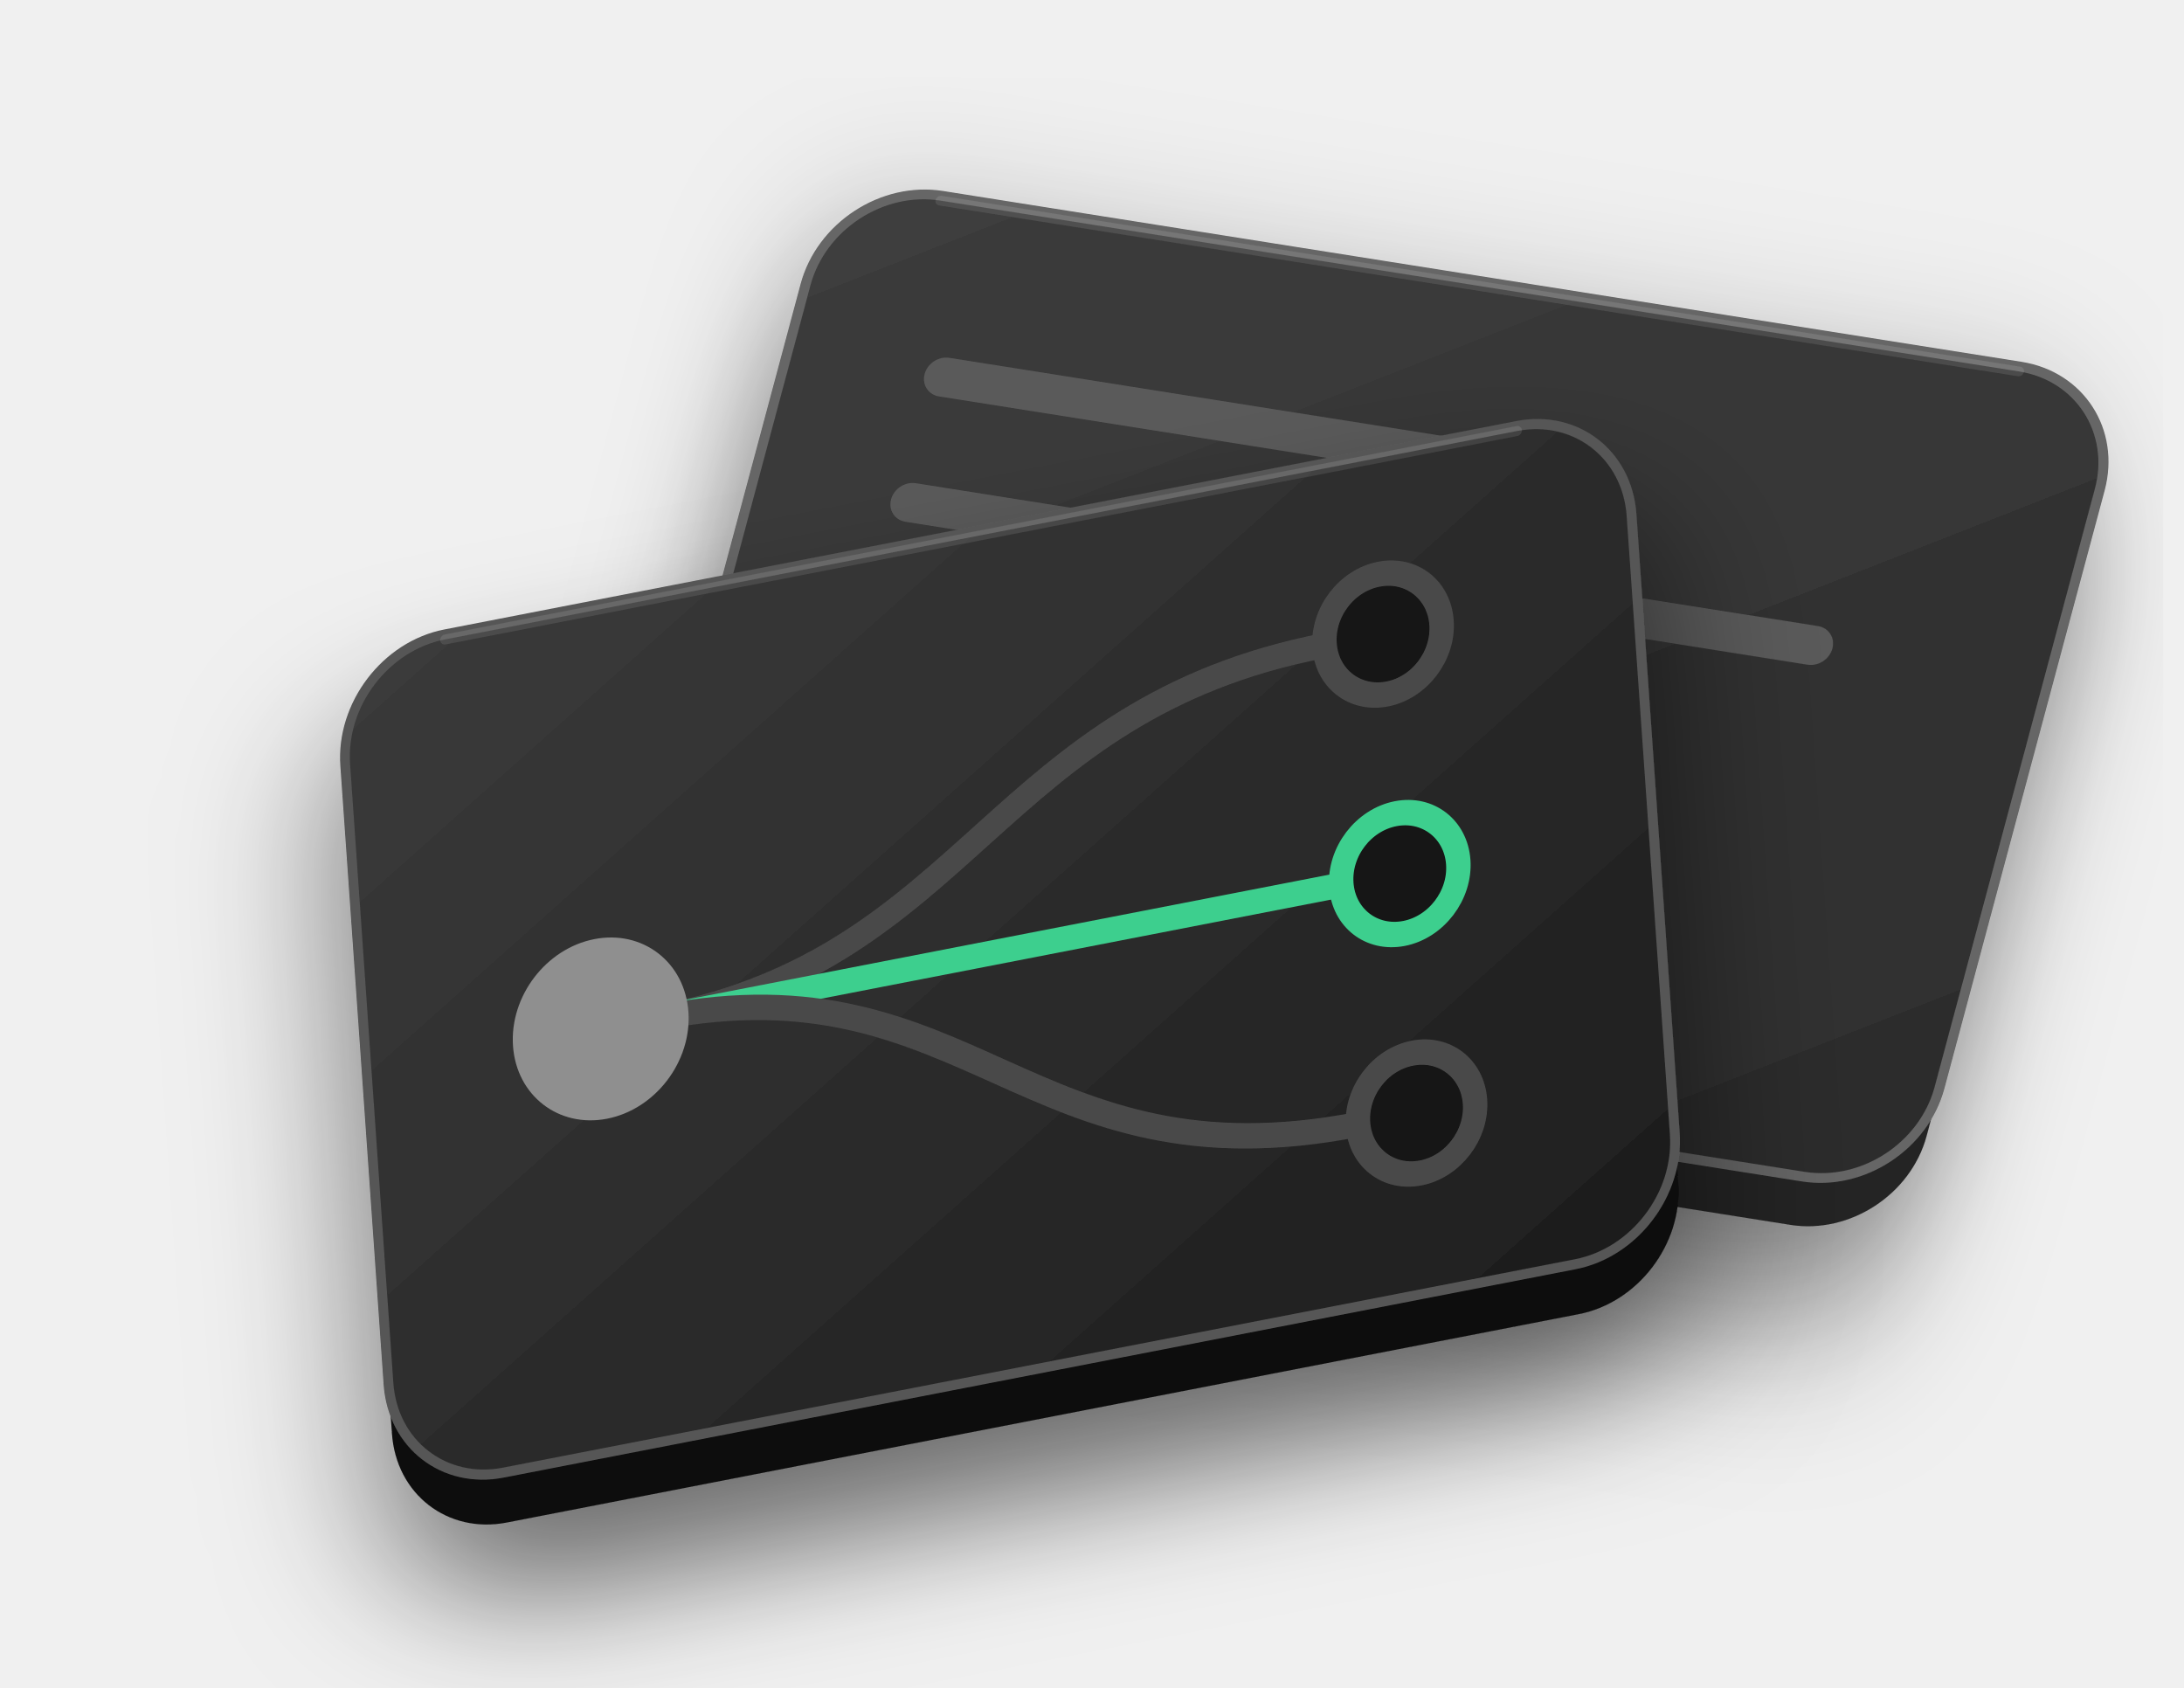
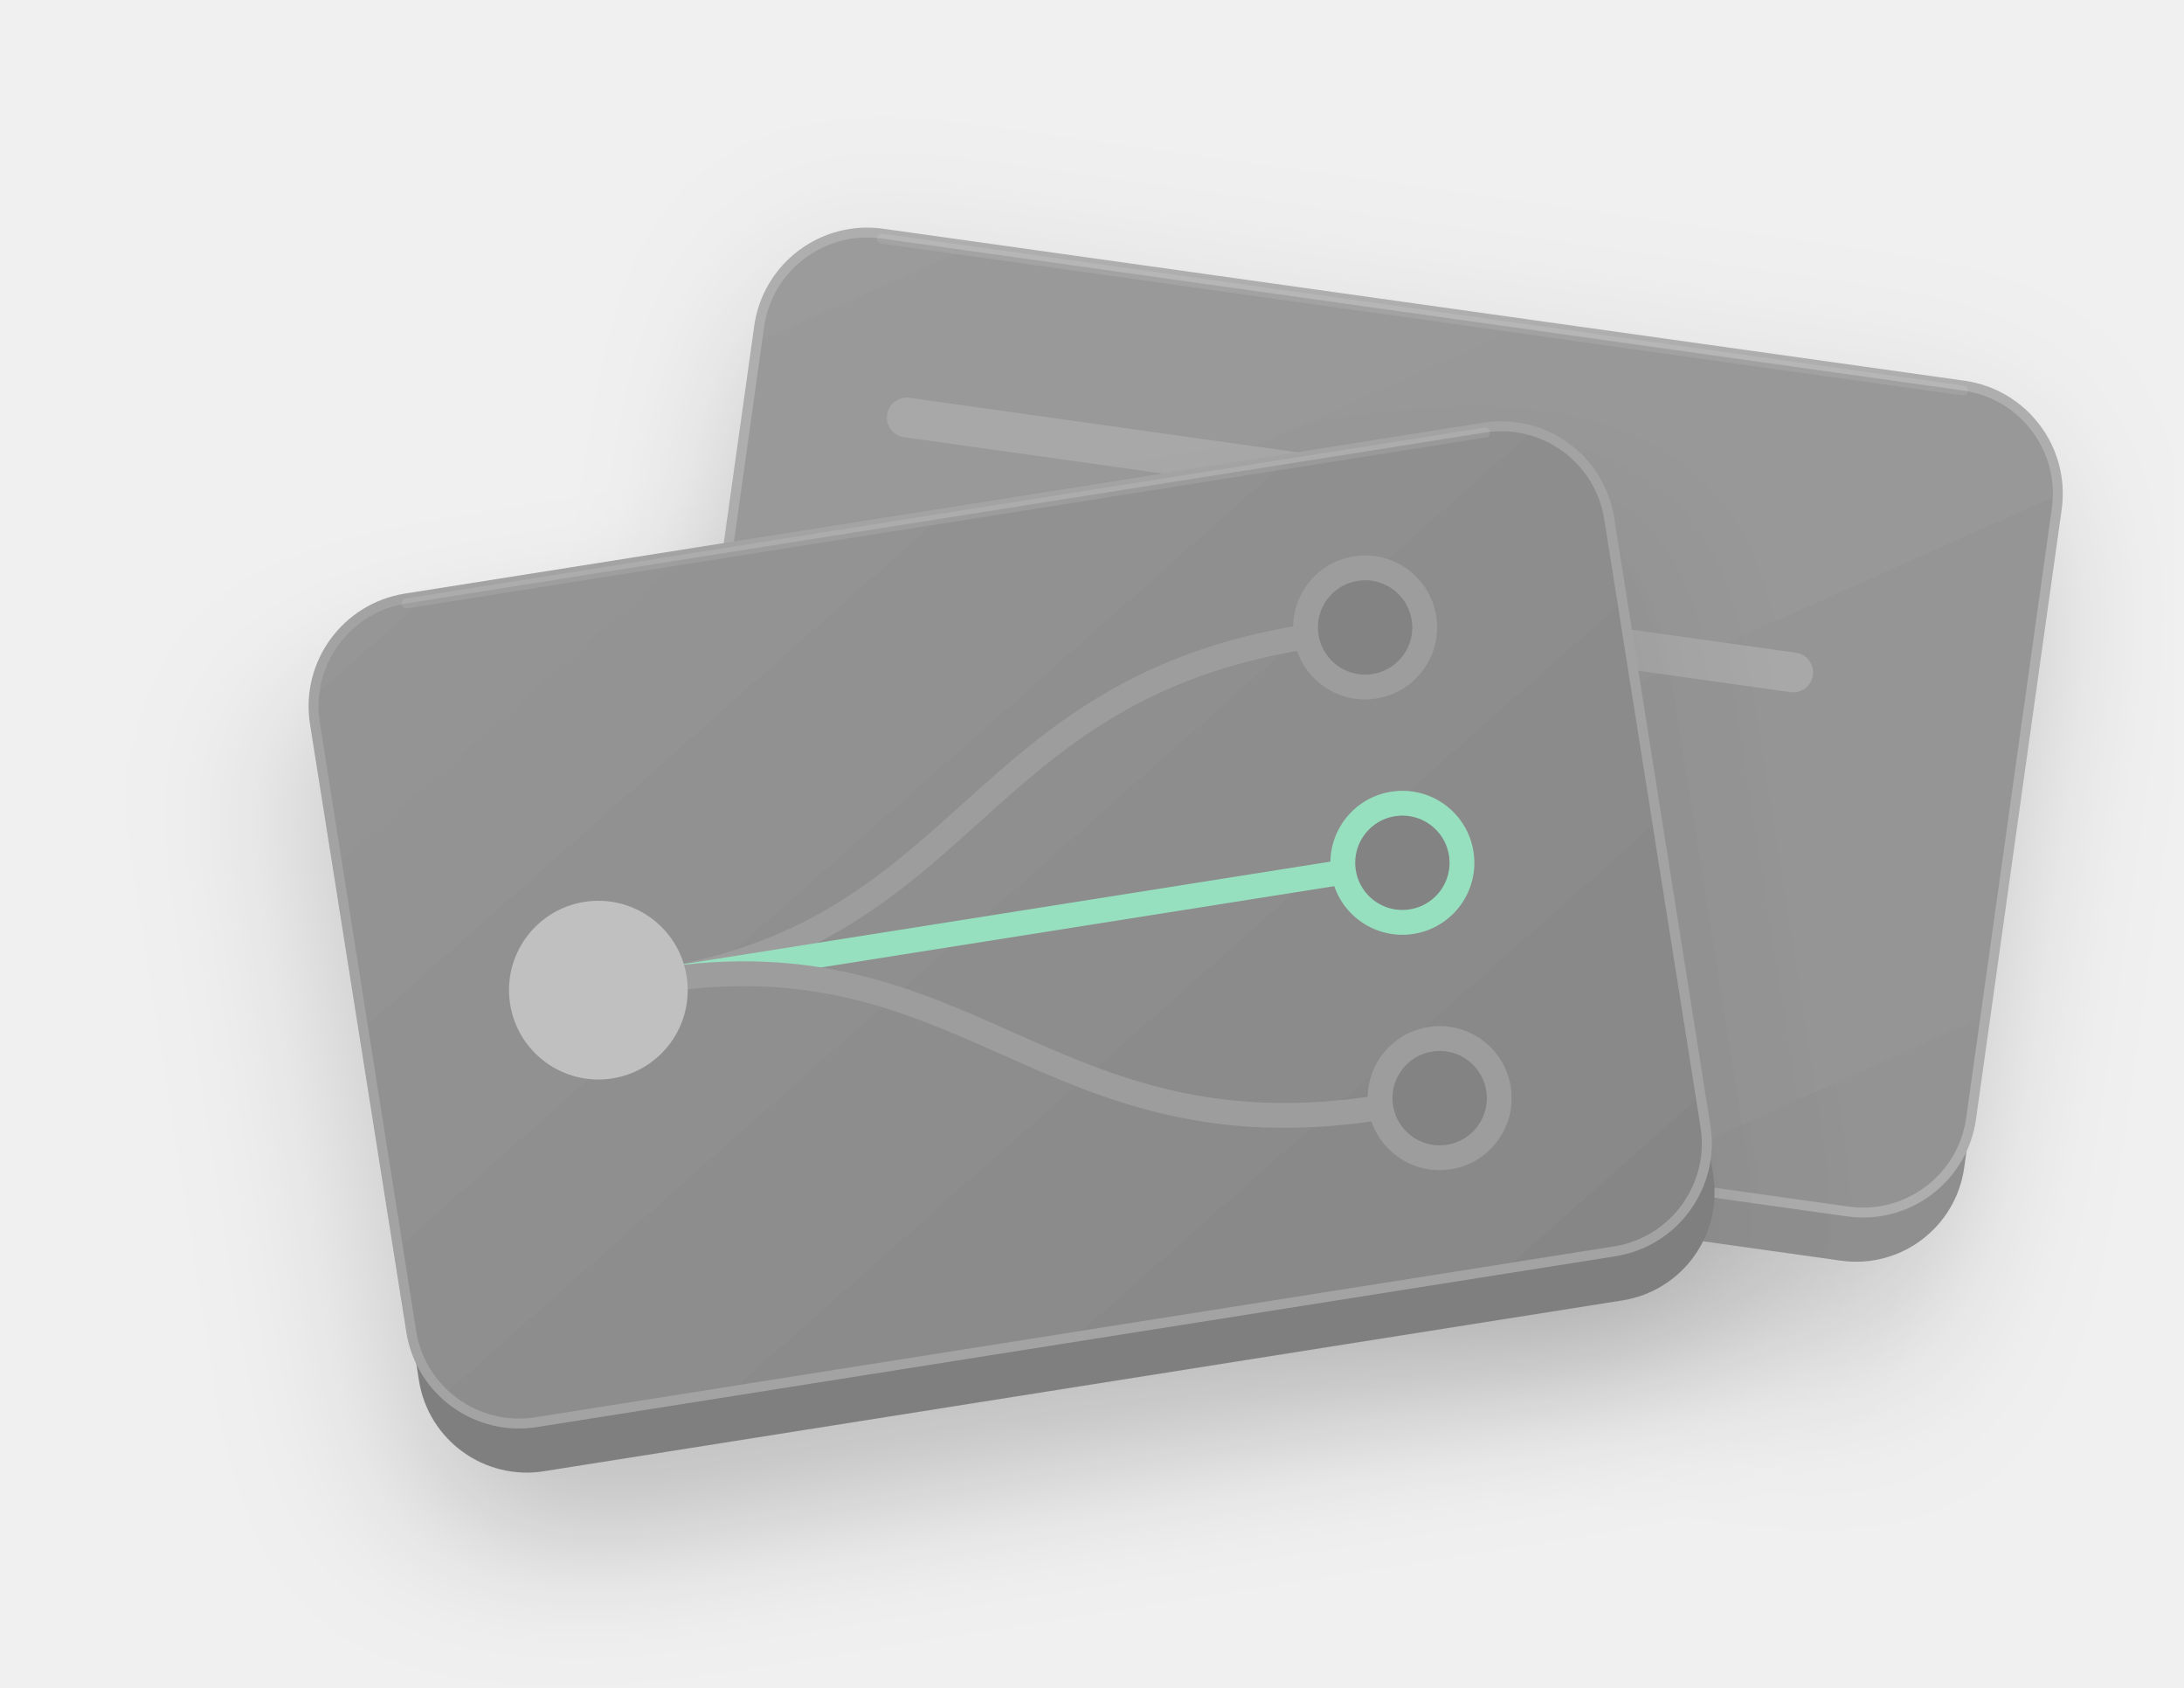
<svg xmlns="http://www.w3.org/2000/svg" viewBox="0 0 220 170">
  <defs>
    <linearGradient id="f" x1="0" y1="0" x2="1" y2="1">
      <stop offset="0" stop-color="#3b3b3b" />
      <stop offset="1" stop-color="#1d1d1d" />
    </linearGradient>
    <linearGradient id="b" x1="0" y1="0" x2="1" y2="1">
      <stop offset="0" stop-color="#2a2a2a" />
      <stop offset="1" stop-color="#171717" />
    </linearGradient>
    <filter id="s" x="-30%" y="-30%" width="160%" height="170%">
-       <feDropShadow dx="0" dy="8" stdDeviation="8" flood-color="#000000" flood-opacity="0.55" />
+       <feDropShadow dx="0" dy="8" stdDeviation="8" flood-color="#000000" flood-opacity="0.4" />
    </filter>
  </defs>
-   <g transform="translate(84 18) rotate(9) skewX(-6)" filter="url(#s)" opacity="0.9">
-     <rect y="5" width="132" height="84" rx="11" fill="#0c0c0c" />
-     <rect width="132" height="84" rx="11" fill="url(#b)" stroke="#565656" stroke-width="1" />
-     <path d="M11 0.5 H121" stroke="#ffffff" stroke-opacity="0.10" stroke-linecap="round" />
-     <rect x="14" y="16" width="70" height="4" rx="2" fill="#4a4a4a" />
-     <rect x="14" y="29" width="96" height="4" rx="2" fill="#4a4a4a" />
-     <rect x="14" y="42" width="52" height="4" rx="2" fill="#4a4a4a" />
-     <rect x="14" y="55" width="84" height="4" rx="2" fill="#4a4a4a" />
-     <rect x="14" y="68" width="40" height="4" rx="2" fill="#4a4a4a" />
-   </g>
-   <g transform="translate(34 66) rotate(-11) skewX(-7)" filter="url(#s)">
-     <rect y="5" width="132" height="84" rx="11" fill="#0c0c0c" />
-     <rect width="132" height="84" rx="11" fill="url(#f)" stroke="#565656" stroke-width="1" />
-     <path d="M11 0.5 H121" stroke="#ffffff" stroke-opacity="0.10" stroke-linecap="round" />
-     <path d="M30 42 C62 42 66 18 100 18" fill="none" stroke="#4a4a4a" stroke-width="2.5" stroke-linecap="round" />
-     <circle cx="106" cy="18" r="6" fill="#151515" stroke="#4a4a4a" stroke-width="2.5" />
-     <path d="M30 42 C62 42 66 42 100 42" fill="none" stroke="#3ecf8e" stroke-width="2.5" stroke-linecap="round" />
-     <circle cx="106" cy="42" r="6" fill="#151515" stroke="#3ecf8e" stroke-width="2.5" />
-     <path d="M30 42 C62 42 66 66 100 66" fill="none" stroke="#4a4a4a" stroke-width="2.5" stroke-linecap="round" />
-     <circle cx="106" cy="66" r="6" fill="#151515" stroke="#4a4a4a" stroke-width="2.5" />
-     <circle cx="24" cy="42" r="9" fill="#8f8f8f" />
+   <g opacity="0.5">
+     <g transform="translate(78 22) rotate(8)" filter="url(#s)" opacity="0.85">
+       <rect y="5" width="132" height="84" rx="11" fill="#0c0c0c" />
+       <rect width="132" height="84" rx="11" fill="url(#b)" stroke="#565656" stroke-width="1" />
+       <path d="M11 0.5 H121" stroke="#ffffff" stroke-opacity="0.10" stroke-linecap="round" />
+       <rect x="14" y="16" width="70" height="4" rx="2" fill="#4a4a4a" />
+       <rect x="14" y="29" width="96" height="4" rx="2" fill="#4a4a4a" />
+       <rect x="14" y="42" width="52" height="4" rx="2" fill="#4a4a4a" />
+       <rect x="14" y="55" width="84" height="4" rx="2" fill="#4a4a4a" />
+       <rect x="14" y="68" width="40" height="4" rx="2" fill="#4a4a4a" />
+     </g>
+     <g transform="translate(30 62) rotate(-9)" filter="url(#s)">
+       <rect y="5" width="132" height="84" rx="11" fill="#0c0c0c" />
+       <rect width="132" height="84" rx="11" fill="url(#f)" stroke="#565656" stroke-width="1" />
+       <path d="M11 0.5 H121" stroke="#ffffff" stroke-opacity="0.10" stroke-linecap="round" />
+       <path d="M30 42 C62 42 66 18 100 18" fill="none" stroke="#4a4a4a" stroke-width="2.5" stroke-linecap="round" />
+       <circle cx="106" cy="18" r="6" fill="#151515" stroke="#4a4a4a" stroke-width="2.5" />
+       <path d="M30 42 C62 42 66 42 100 42" fill="none" stroke="#3ecf8e" stroke-width="2.5" stroke-linecap="round" />
+       <circle cx="106" cy="42" r="6" fill="#151515" stroke="#3ecf8e" stroke-width="2.5" />
+       <path d="M30 42 C62 42 66 66 100 66" fill="none" stroke="#4a4a4a" stroke-width="2.5" stroke-linecap="round" />
+       <circle cx="106" cy="66" r="6" fill="#151515" stroke="#4a4a4a" stroke-width="2.5" />
+       <circle cx="24" cy="42" r="9" fill="#8f8f8f" />
+     </g>
  </g>
</svg>
